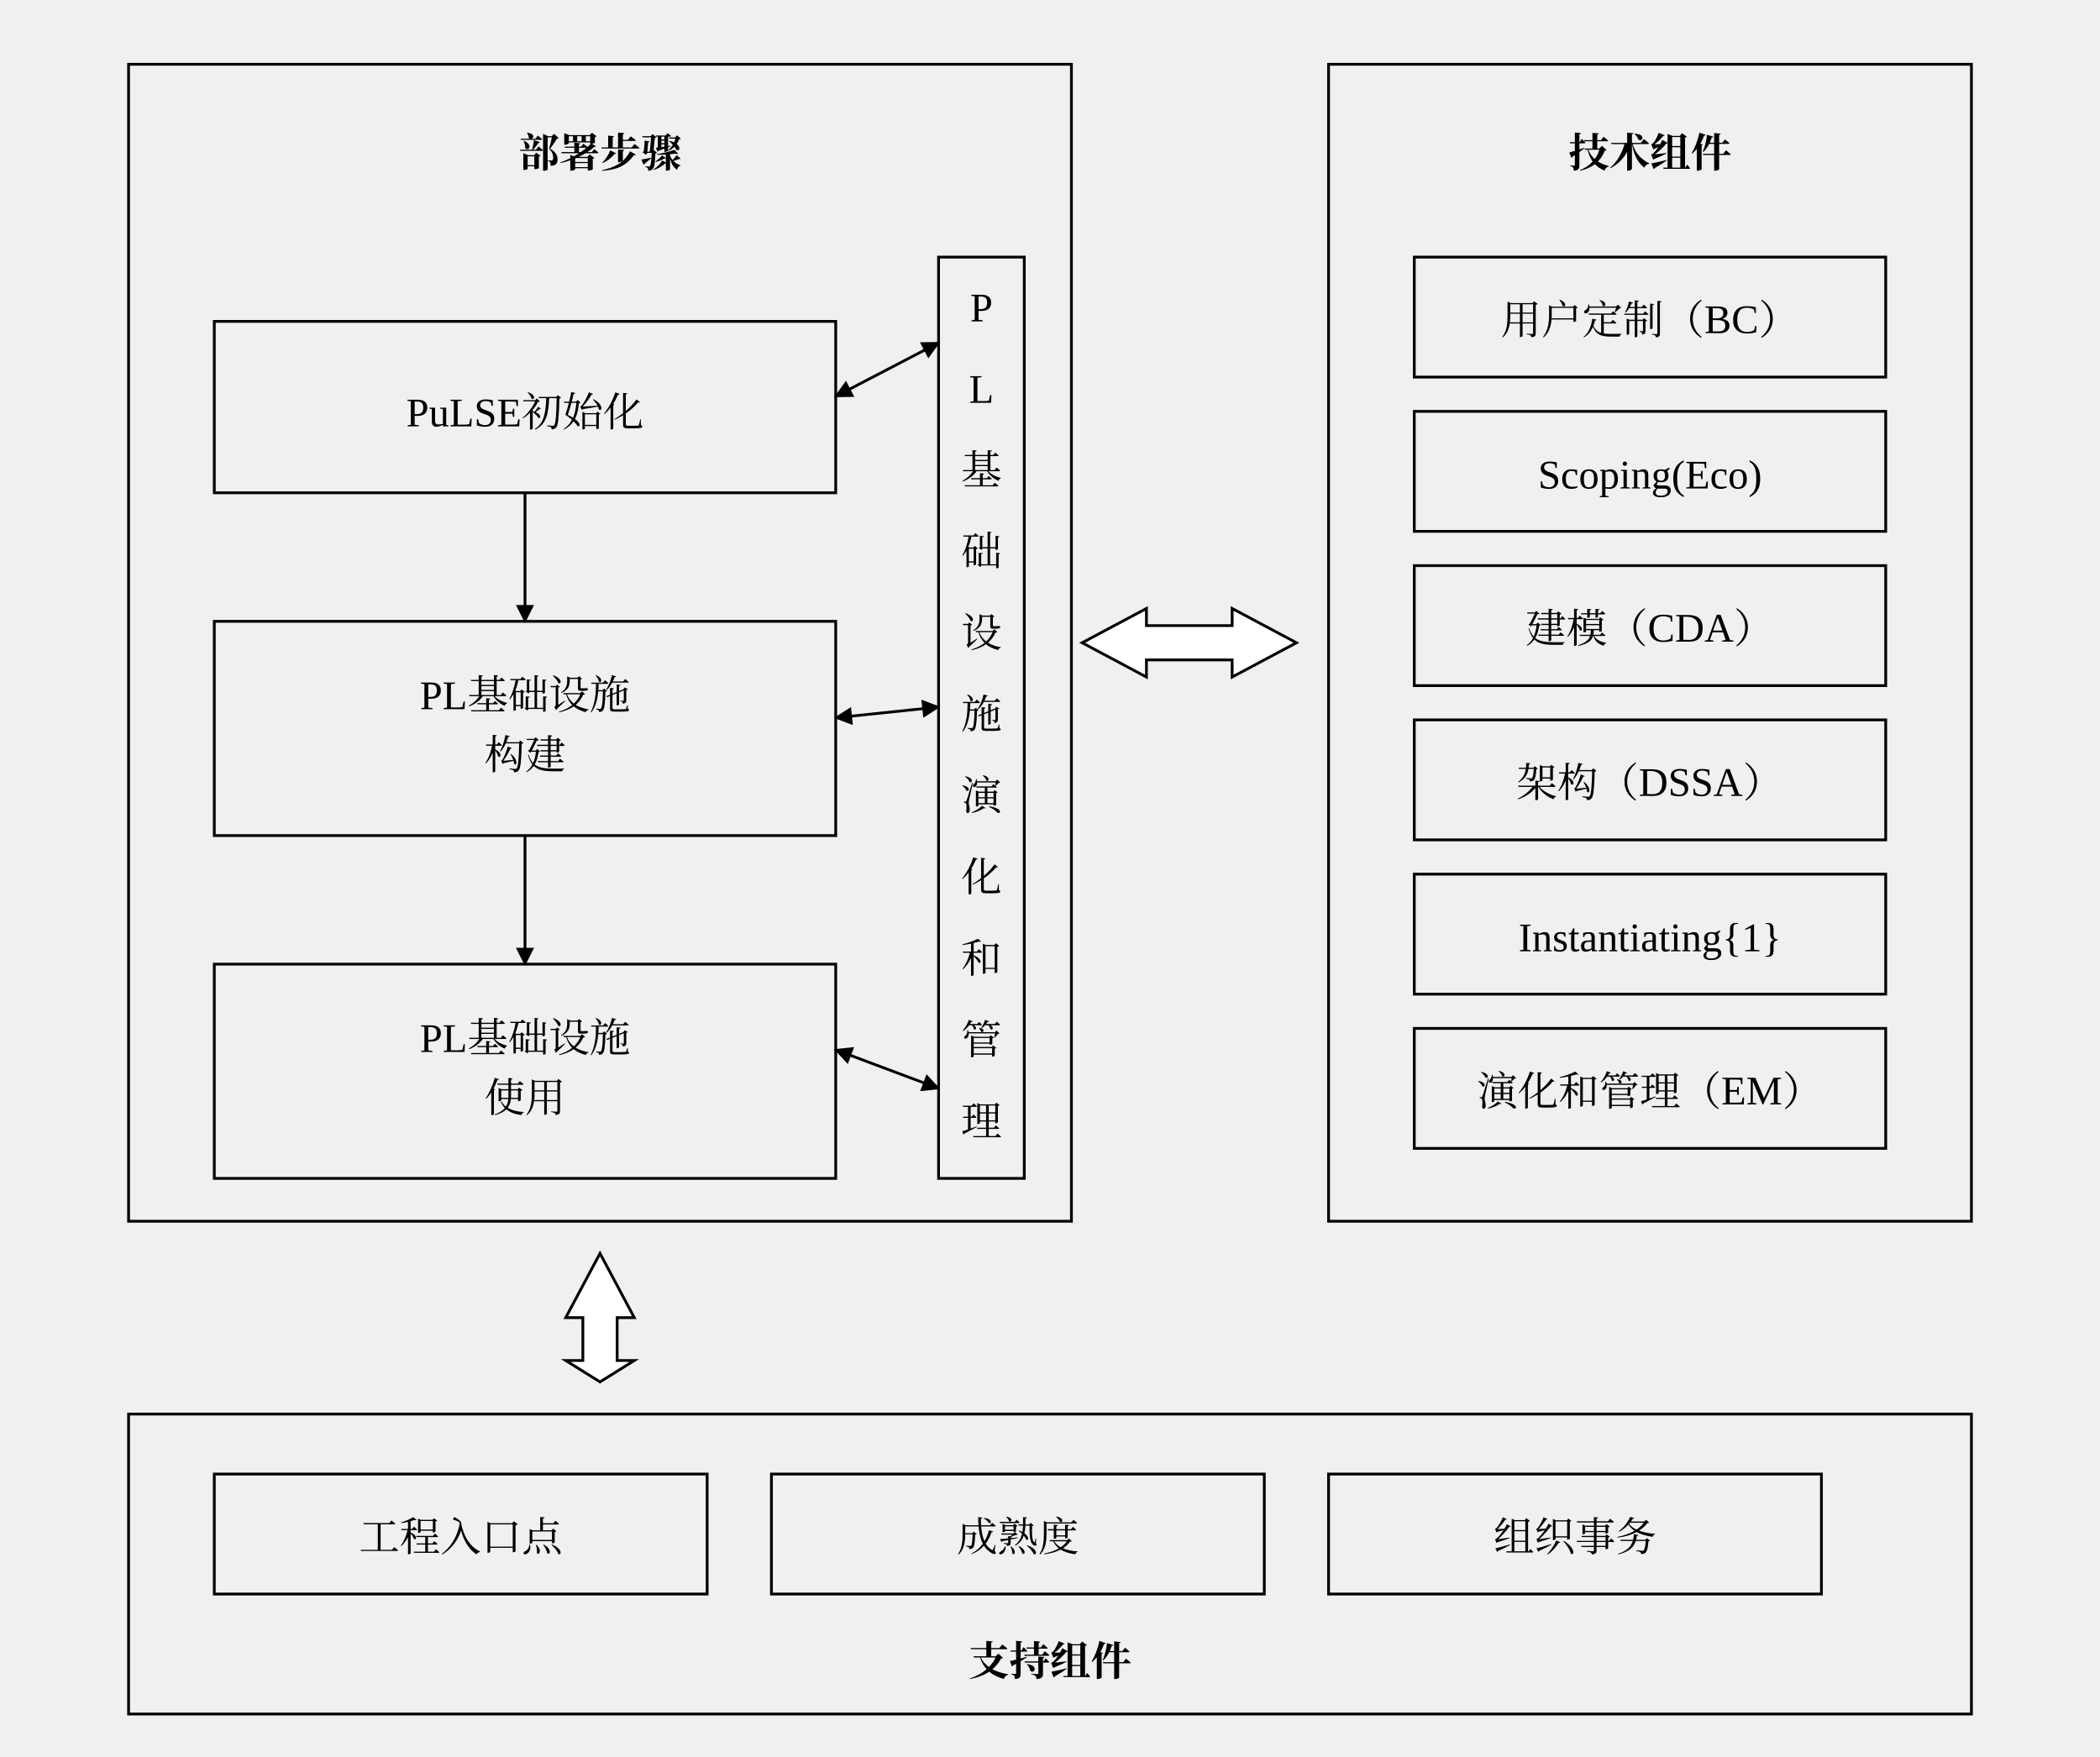
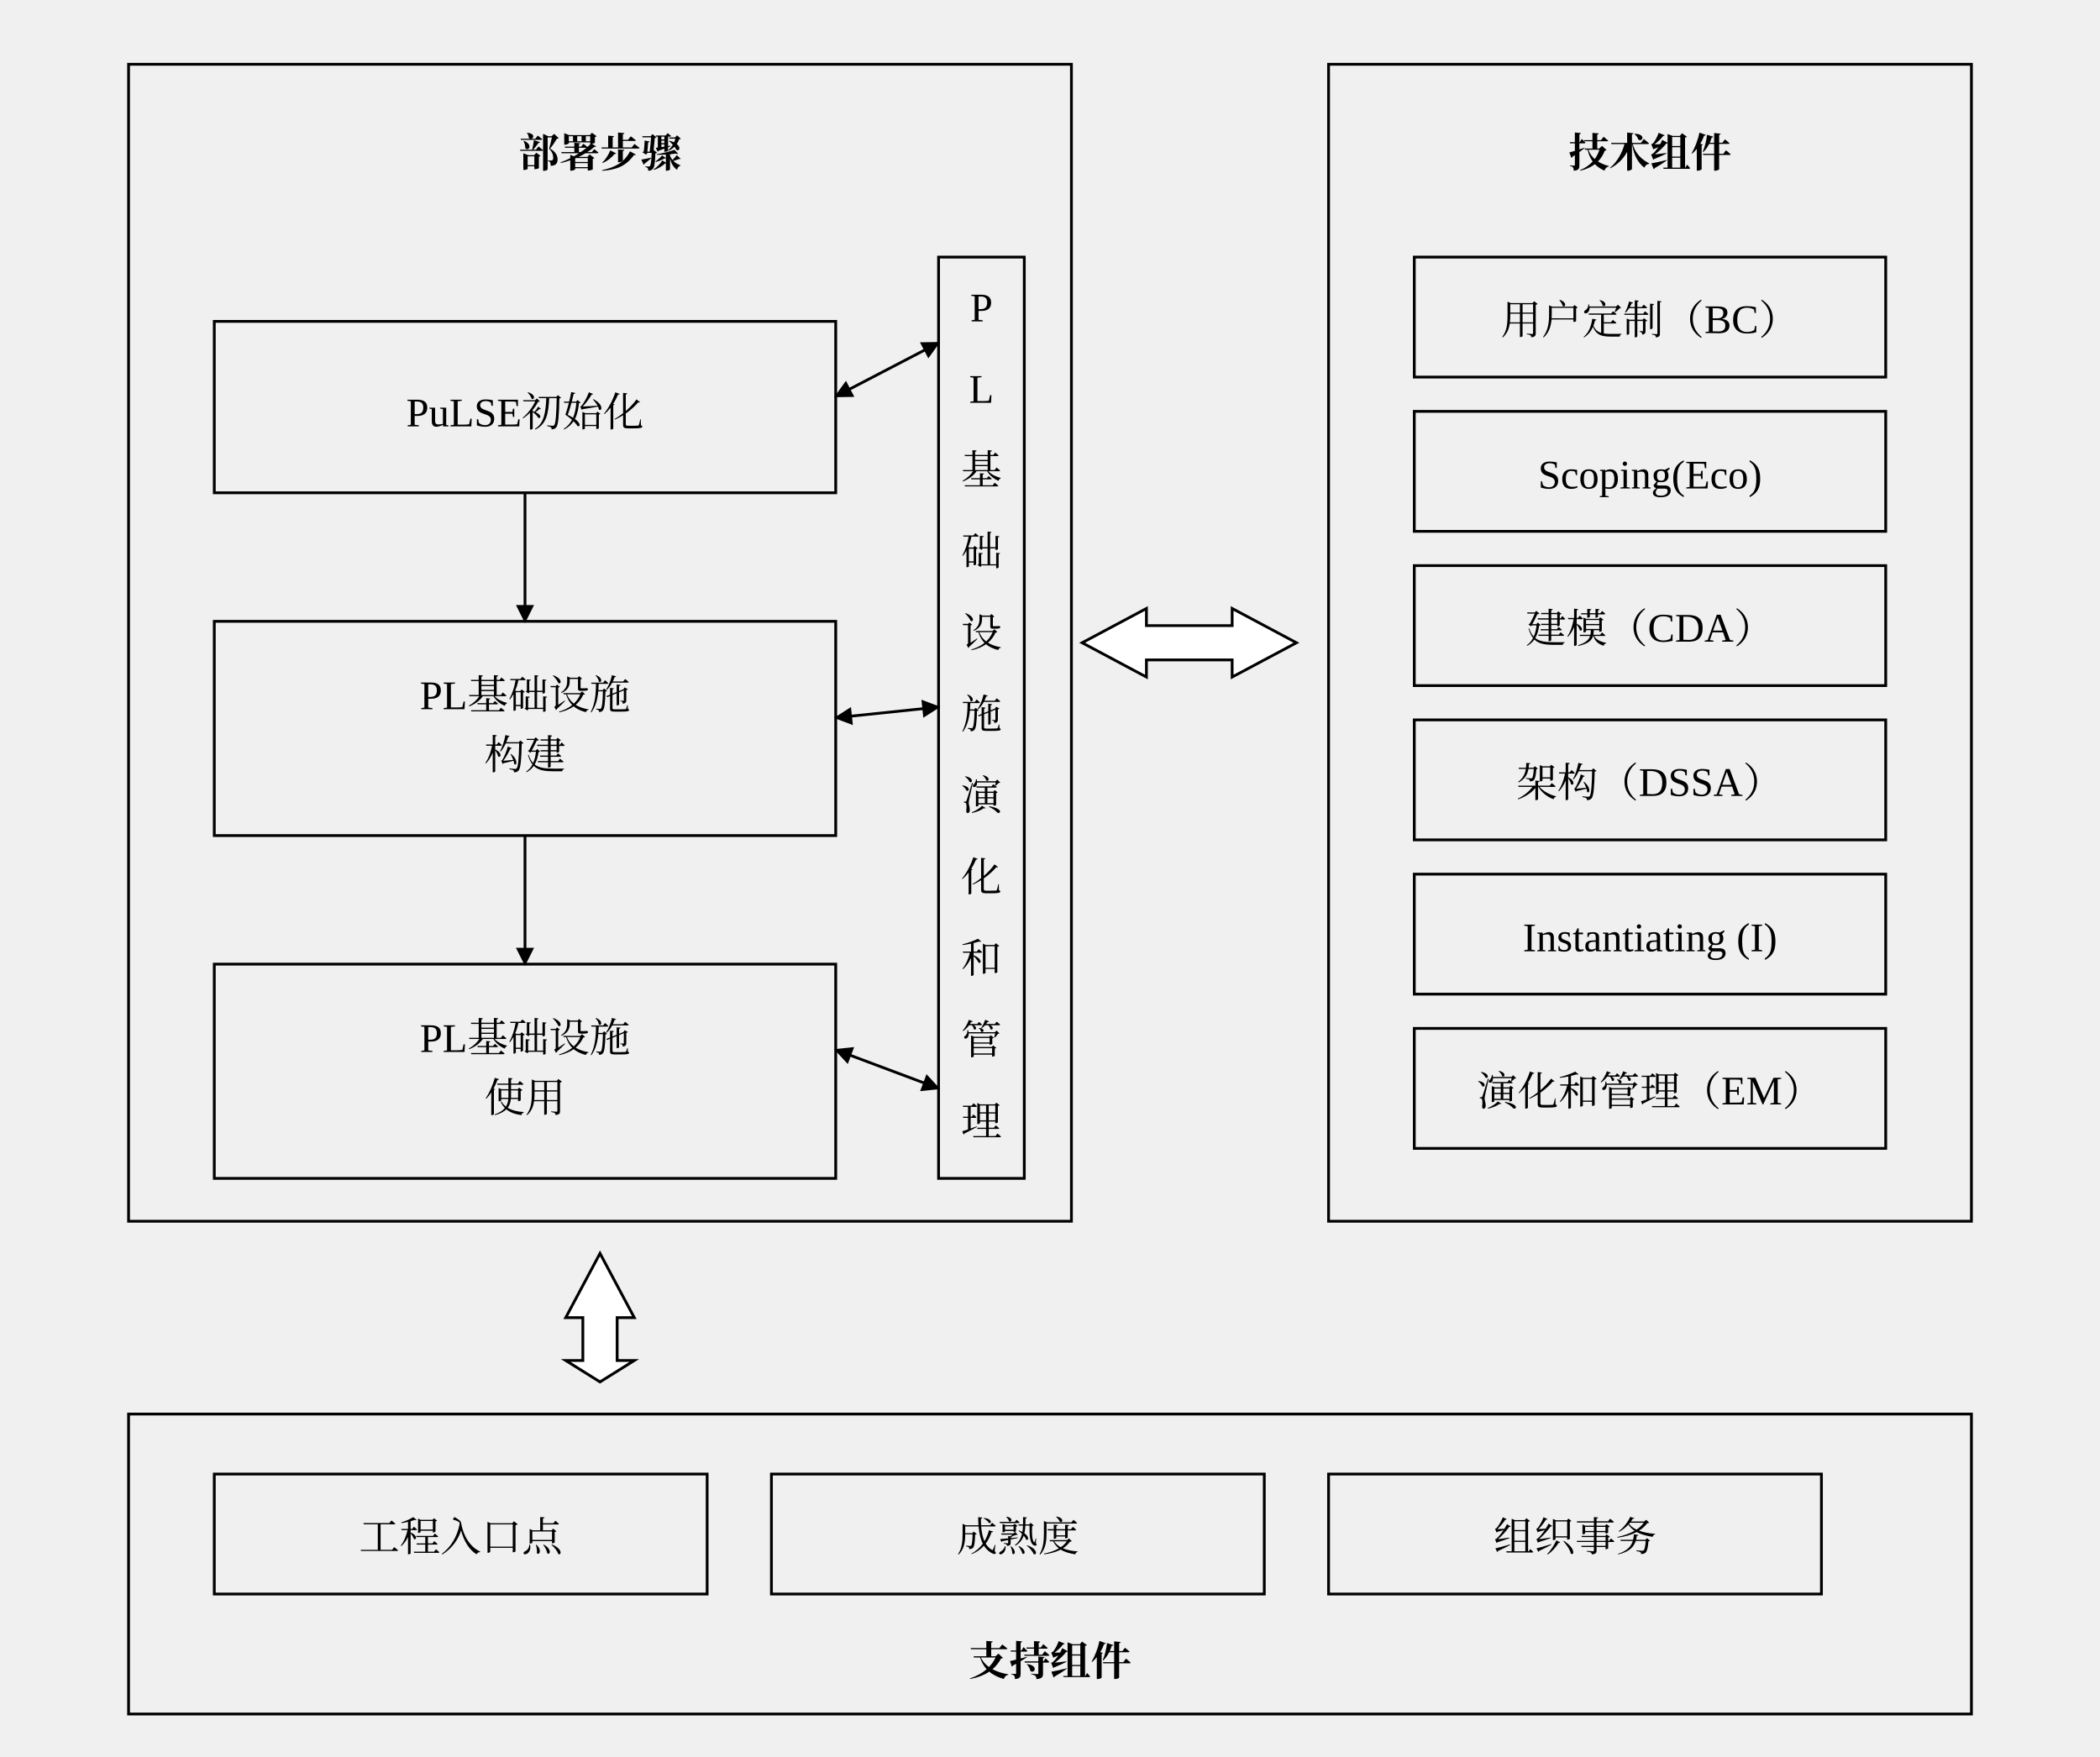
<svg xmlns="http://www.w3.org/2000/svg" viewBox="0 0 980 820" font-family="Liberation Serif, SimSun, 'Noto Serif CJK SC', 'WenQuanYi Zen Hei', 'Droid Sans Fallback', serif" font-size="19">
  <defs>
    <marker id="ar" viewBox="0 0 10 10" refX="9" refY="5" markerWidth="6.5" markerHeight="6.5" orient="auto-start-reverse">
      <path d="M0,0 L10,5 L0,10 z" fill="#000" />
    </marker>
    <marker id="arw" viewBox="0 0 10 10" refX="8" refY="5" markerWidth="5.5" markerHeight="5.5" orient="auto-start-reverse">
      <path d="M0,0 L10,5 L0,10 z" fill="none" stroke="#000" stroke-width="1.3" />
    </marker>
  </defs>
  <g fill="none" stroke="#000" stroke-width="1.3">
    <rect x="60" y="30" width="440" height="540" />
    <rect x="620" y="30" width="300" height="540" />
    <rect x="60" y="660" width="860" height="140" />
    <rect x="100" y="150" width="290" height="80" />
    <rect x="100" y="290" width="290" height="100" />
    <rect x="100" y="450" width="290" height="100" />
    <rect x="438" y="120" width="40" height="430" />
    <line x1="245" y1="230" x2="245" y2="290" marker-end="url(#ar)" />
    <line x1="245" y1="390" x2="245" y2="450" marker-end="url(#ar)" />
    <line x1="390" y1="185" x2="438" y2="160" marker-start="url(#ar)" marker-end="url(#ar)" />
    <line x1="390" y1="335" x2="438" y2="330" marker-start="url(#ar)" marker-end="url(#ar)" />
    <line x1="390" y1="490" x2="438" y2="508" marker-start="url(#ar)" marker-end="url(#ar)" />
    <path d="M505,300 L535,284 L535,292 L575,292 L575,284 L605,300 L575,316 L575,308 L535,308 L535,316 Z" fill="#fff" stroke-width="1.3" />
    <path d="M280,585 L296,615 L288,615 L288,635 L296,635 L280,645 L264,635 L272,635 L272,615 L264,615 Z" fill="#fff" stroke-width="1.3" />
    <rect x="660" y="120" width="220" height="56" />
    <rect x="660" y="192" width="220" height="56" />
    <rect x="660" y="264" width="220" height="56" />
    <rect x="660" y="336" width="220" height="56" />
    <rect x="660" y="408" width="220" height="56" />
    <rect x="660" y="480" width="220" height="56" />
    <rect x="100" y="688" width="230" height="56" />
    <rect x="360" y="688" width="230" height="56" />
    <rect x="620" y="688" width="230" height="56" />
  </g>
  <g fill="#000" stroke="none" text-anchor="middle">
    <text x="280" y="78" font-weight="bold">部署步骤</text>
    <text x="770" y="78" font-weight="bold">技术组件</text>
    <text x="245" y="199">PuLSE初始化</text>
    <text x="245" y="331">PL基础设施</text>
    <text x="245" y="359">构建</text>
    <text x="245" y="491">PL基础设施</text>
    <text x="245" y="519">使用</text>
    <text x="458" y="150">P</text>
    <text x="458" y="188">L</text>
    <text x="458" y="226">基</text>
    <text x="458" y="264">础</text>
    <text x="458" y="302">设</text>
    <text x="458" y="340">施</text>
    <text x="458" y="378">演</text>
    <text x="458" y="416">化</text>
    <text x="458" y="454">和</text>
    <text x="458" y="492">管</text>
    <text x="458" y="530">理</text>
    <text x="770" y="156">用户定制（BC）</text>
    <text x="770" y="228">Scoping(Eco)</text>
    <text x="770" y="300">建模（CDA）</text>
    <text x="770" y="372">架构（DSSA）</text>
-     <text x="770" y="444">Instantiating{1}</text>
+     <text x="770" y="444">Instantiating (I)</text>
    <text x="770" y="516">演化和管理（EM）</text>
    <text x="215" y="724">工程入口点</text>
    <text x="475" y="724">成熟度</text>
    <text x="735" y="724">组织事务</text>
    <text x="490" y="782" font-weight="bold">支持组件</text>
  </g>
</svg>
